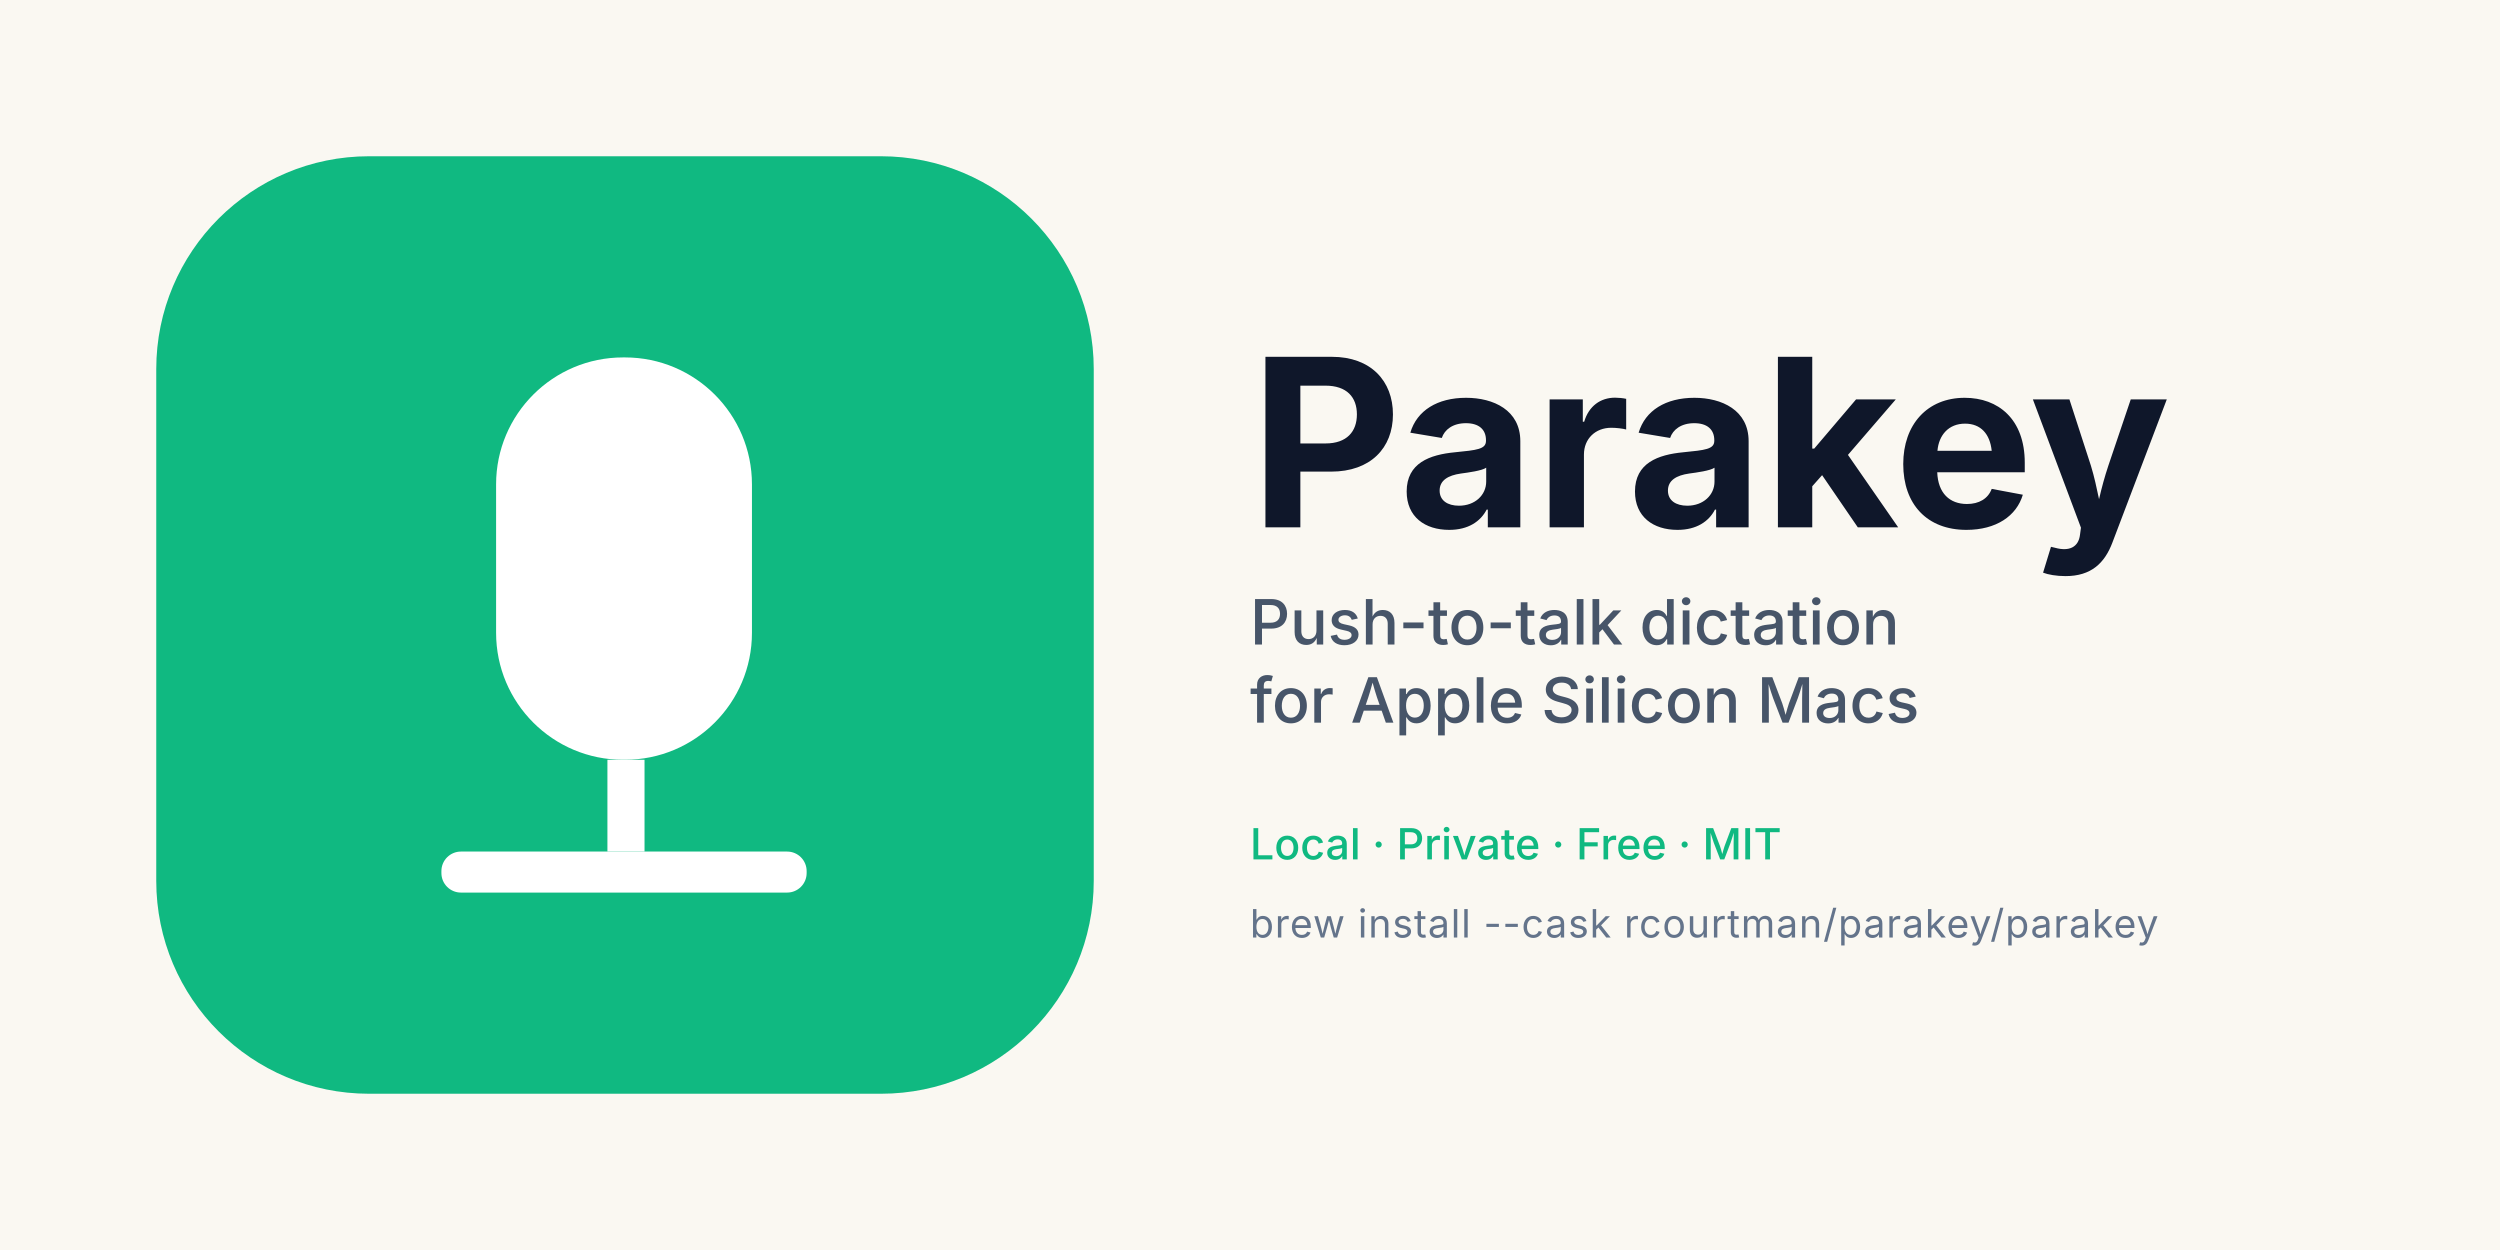
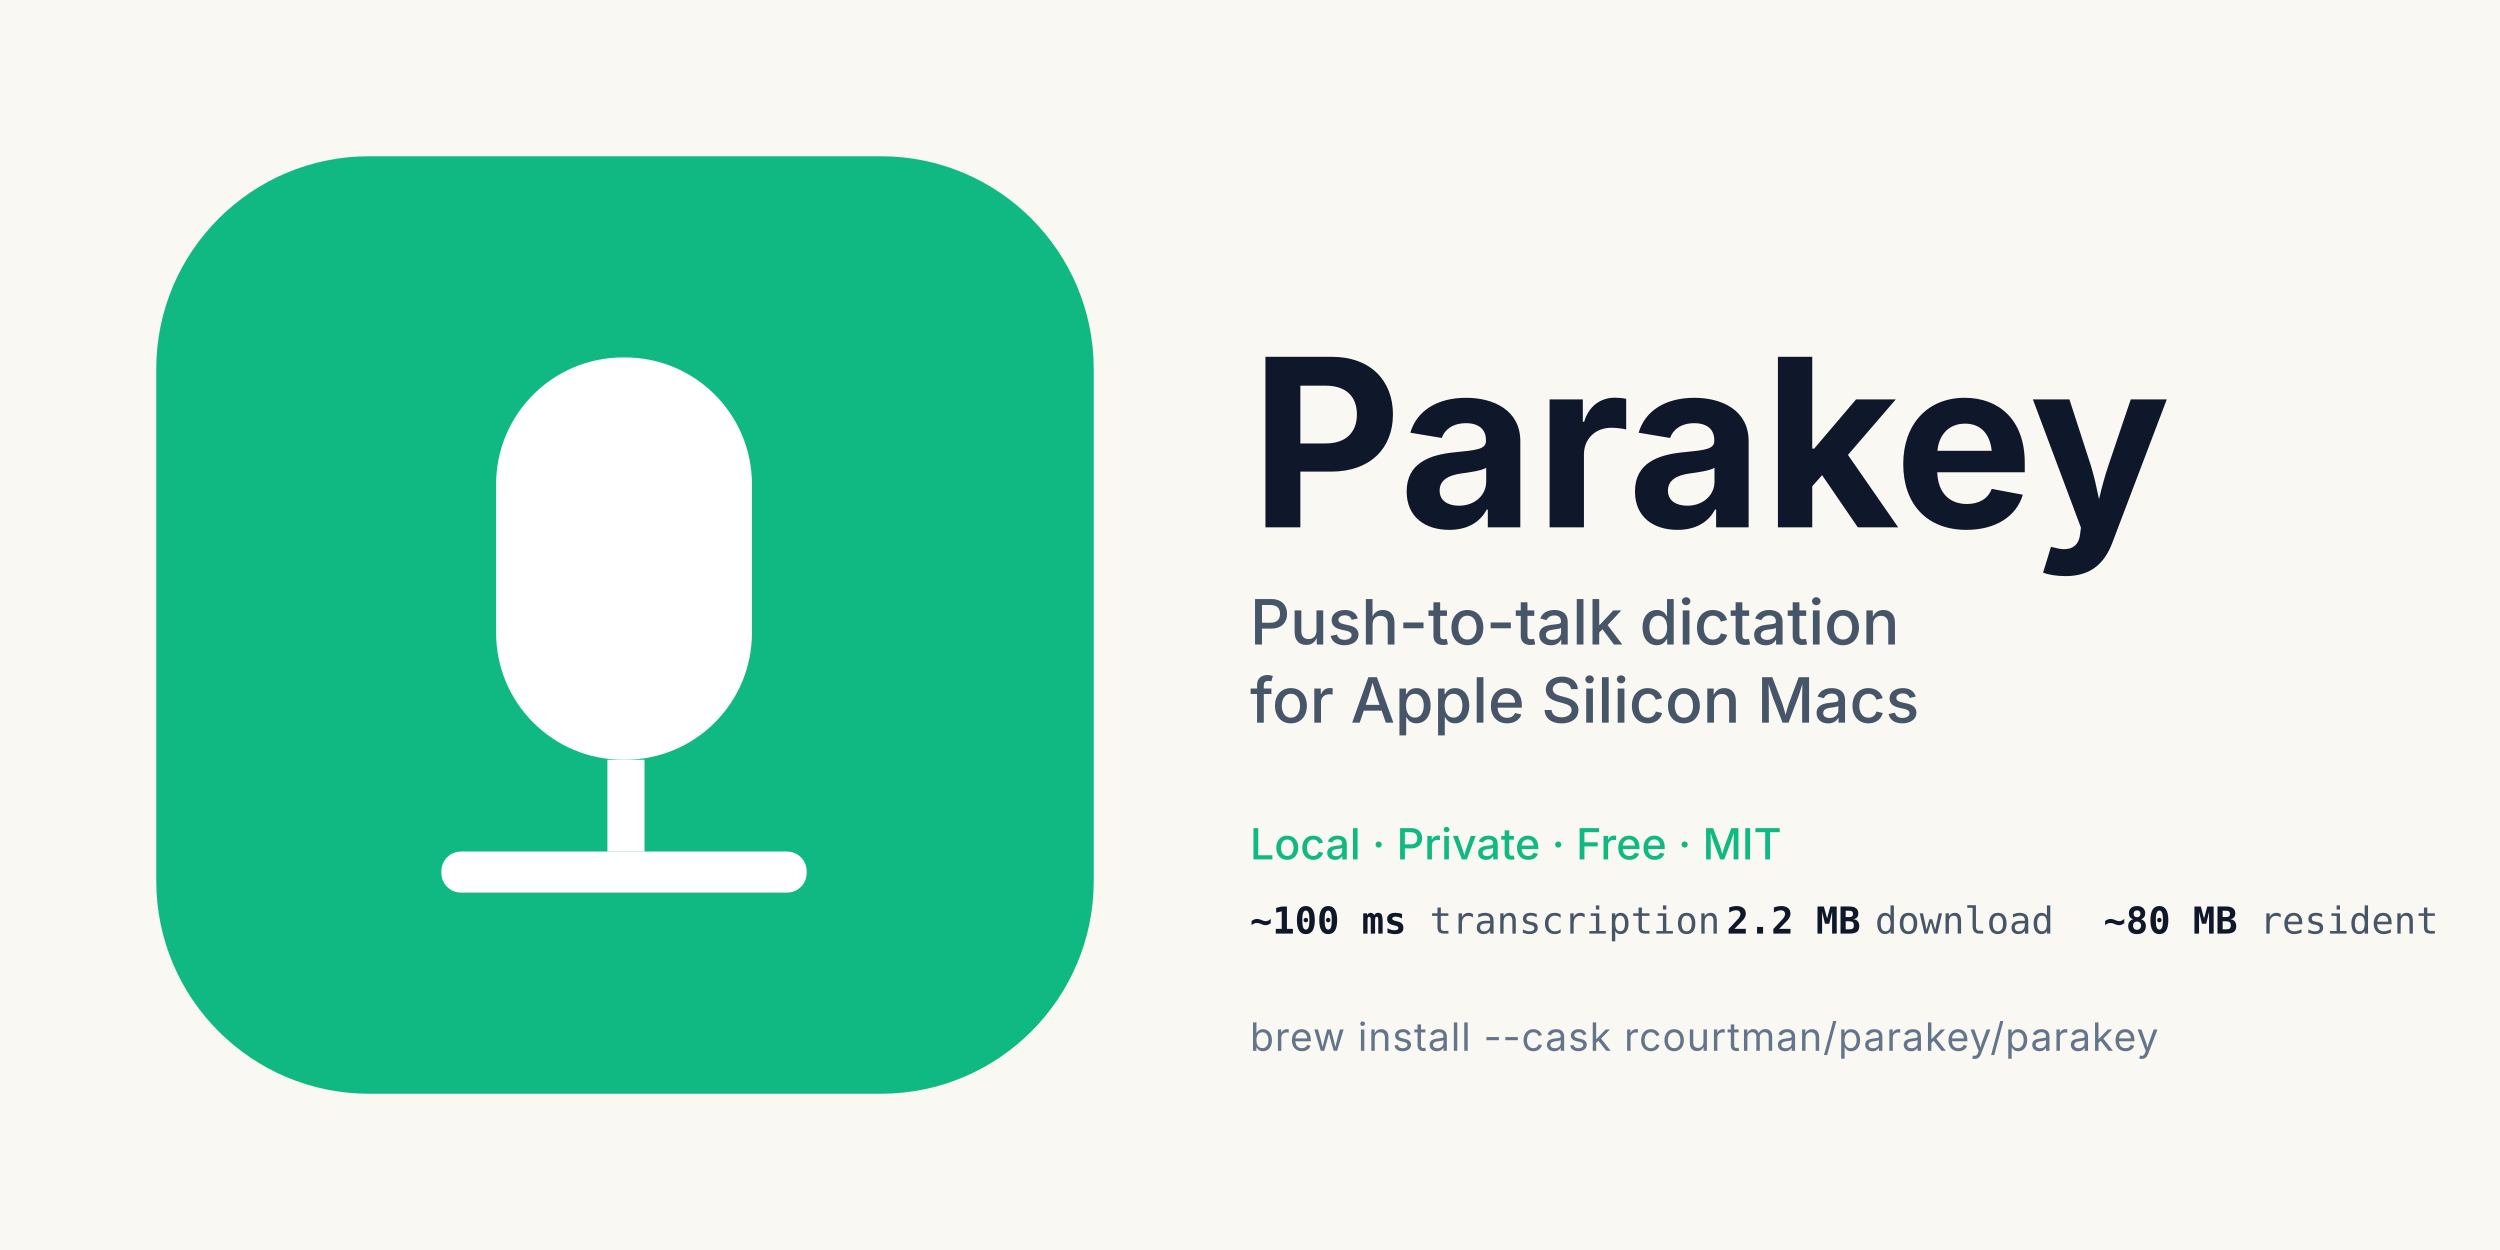
<svg xmlns="http://www.w3.org/2000/svg" viewBox="0 0 1280 640" font-family="-apple-system, system-ui, 'Helvetica Neue', sans-serif">
  <rect width="1280" height="640" fill="#FAF8F2" />
  <g transform="translate(80, 80)">
    <rect width="480" height="480" rx="109" fill="#10B981" />
    <rect x="174" y="103" width="131" height="206" rx="65" fill="#FFFFFF" />
    <rect x="231" y="309" width="19" height="47" fill="#FFFFFF" />
    <rect x="146" y="356" width="187" height="21" rx="10" fill="#FFFFFF" />
  </g>
  <g transform="translate(640, 0)">
    <text x="0" y="270" font-size="120" font-weight="700" fill="#0F172A">Parakey</text>
    <text x="0" y="330" font-size="32" font-weight="500" fill="#475569">Push-to-talk dictation</text>
    <text x="0" y="370" font-size="32" font-weight="500" fill="#475569">for Apple Silicon Macs</text>
    <g transform="translate(0, 440)">
      <text x="0" y="0" font-size="22" font-weight="500" fill="#10B981">Local · Private · Free · MIT</text>
-       <text x="0" y="40" font-size="20" font-weight="400" fill="#64748B" letter-spacing="0.5">brew install --cask rcourtman/parakey/parakey</text>
+       <g transform="translate(0, 38)" font-family="ui-monospace, 'SF Mono', Menlo, monospace">
+         <text x="0" y="0" font-size="19" font-weight="700" fill="#0F172A">~100 ms</text>
+         <text x="92" y="0" font-size="19" font-weight="400" fill="#475569">transcription</text>
+         <text x="244" y="0" font-size="19" font-weight="700" fill="#0F172A">2.2 MB</text>
+         <text x="320" y="0" font-size="19" font-weight="400" fill="#475569">download</text>
+         <text x="437" y="0" font-size="19" font-weight="700" fill="#0F172A">~80 MB</text>
+         <text x="517" y="0" font-size="19" font-weight="400" fill="#475569">resident</text>
+       </g>
+       <text x="0" y="98" font-size="20" font-weight="400" fill="#64748B" letter-spacing="0.5">brew install --cask rcourtman/parakey/parakey</text>
    </g>
  </g>
</svg>
